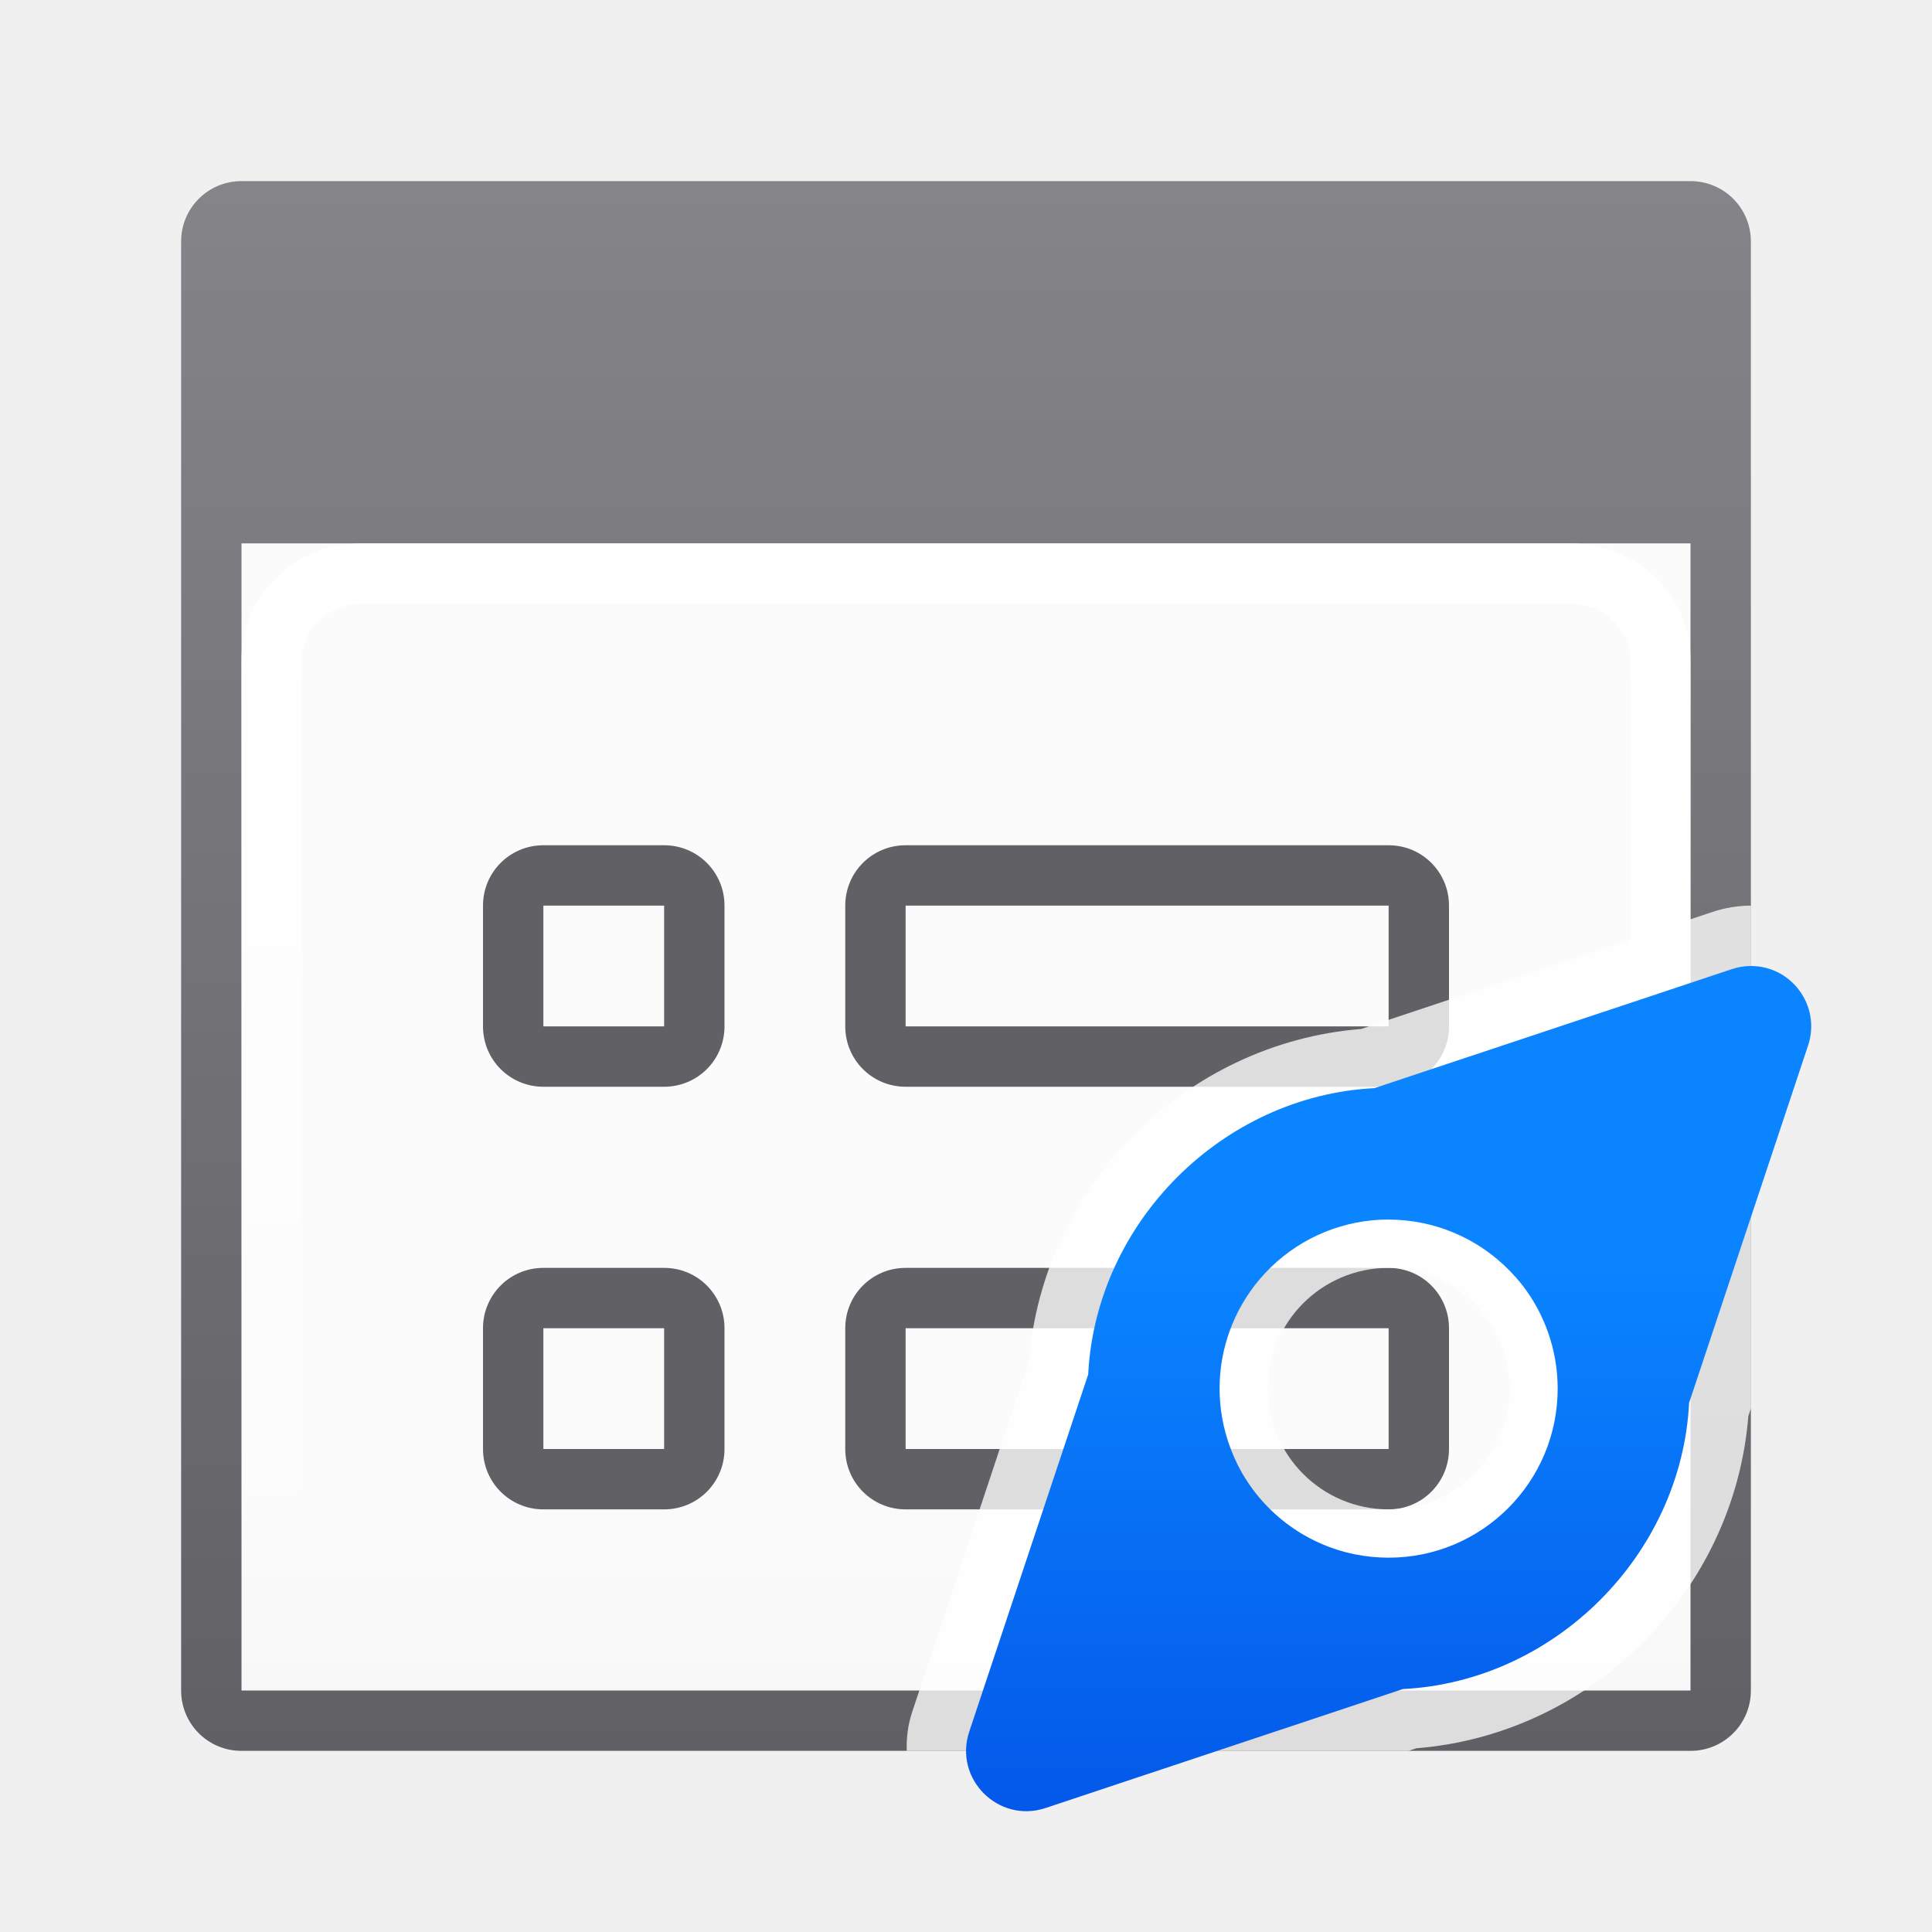
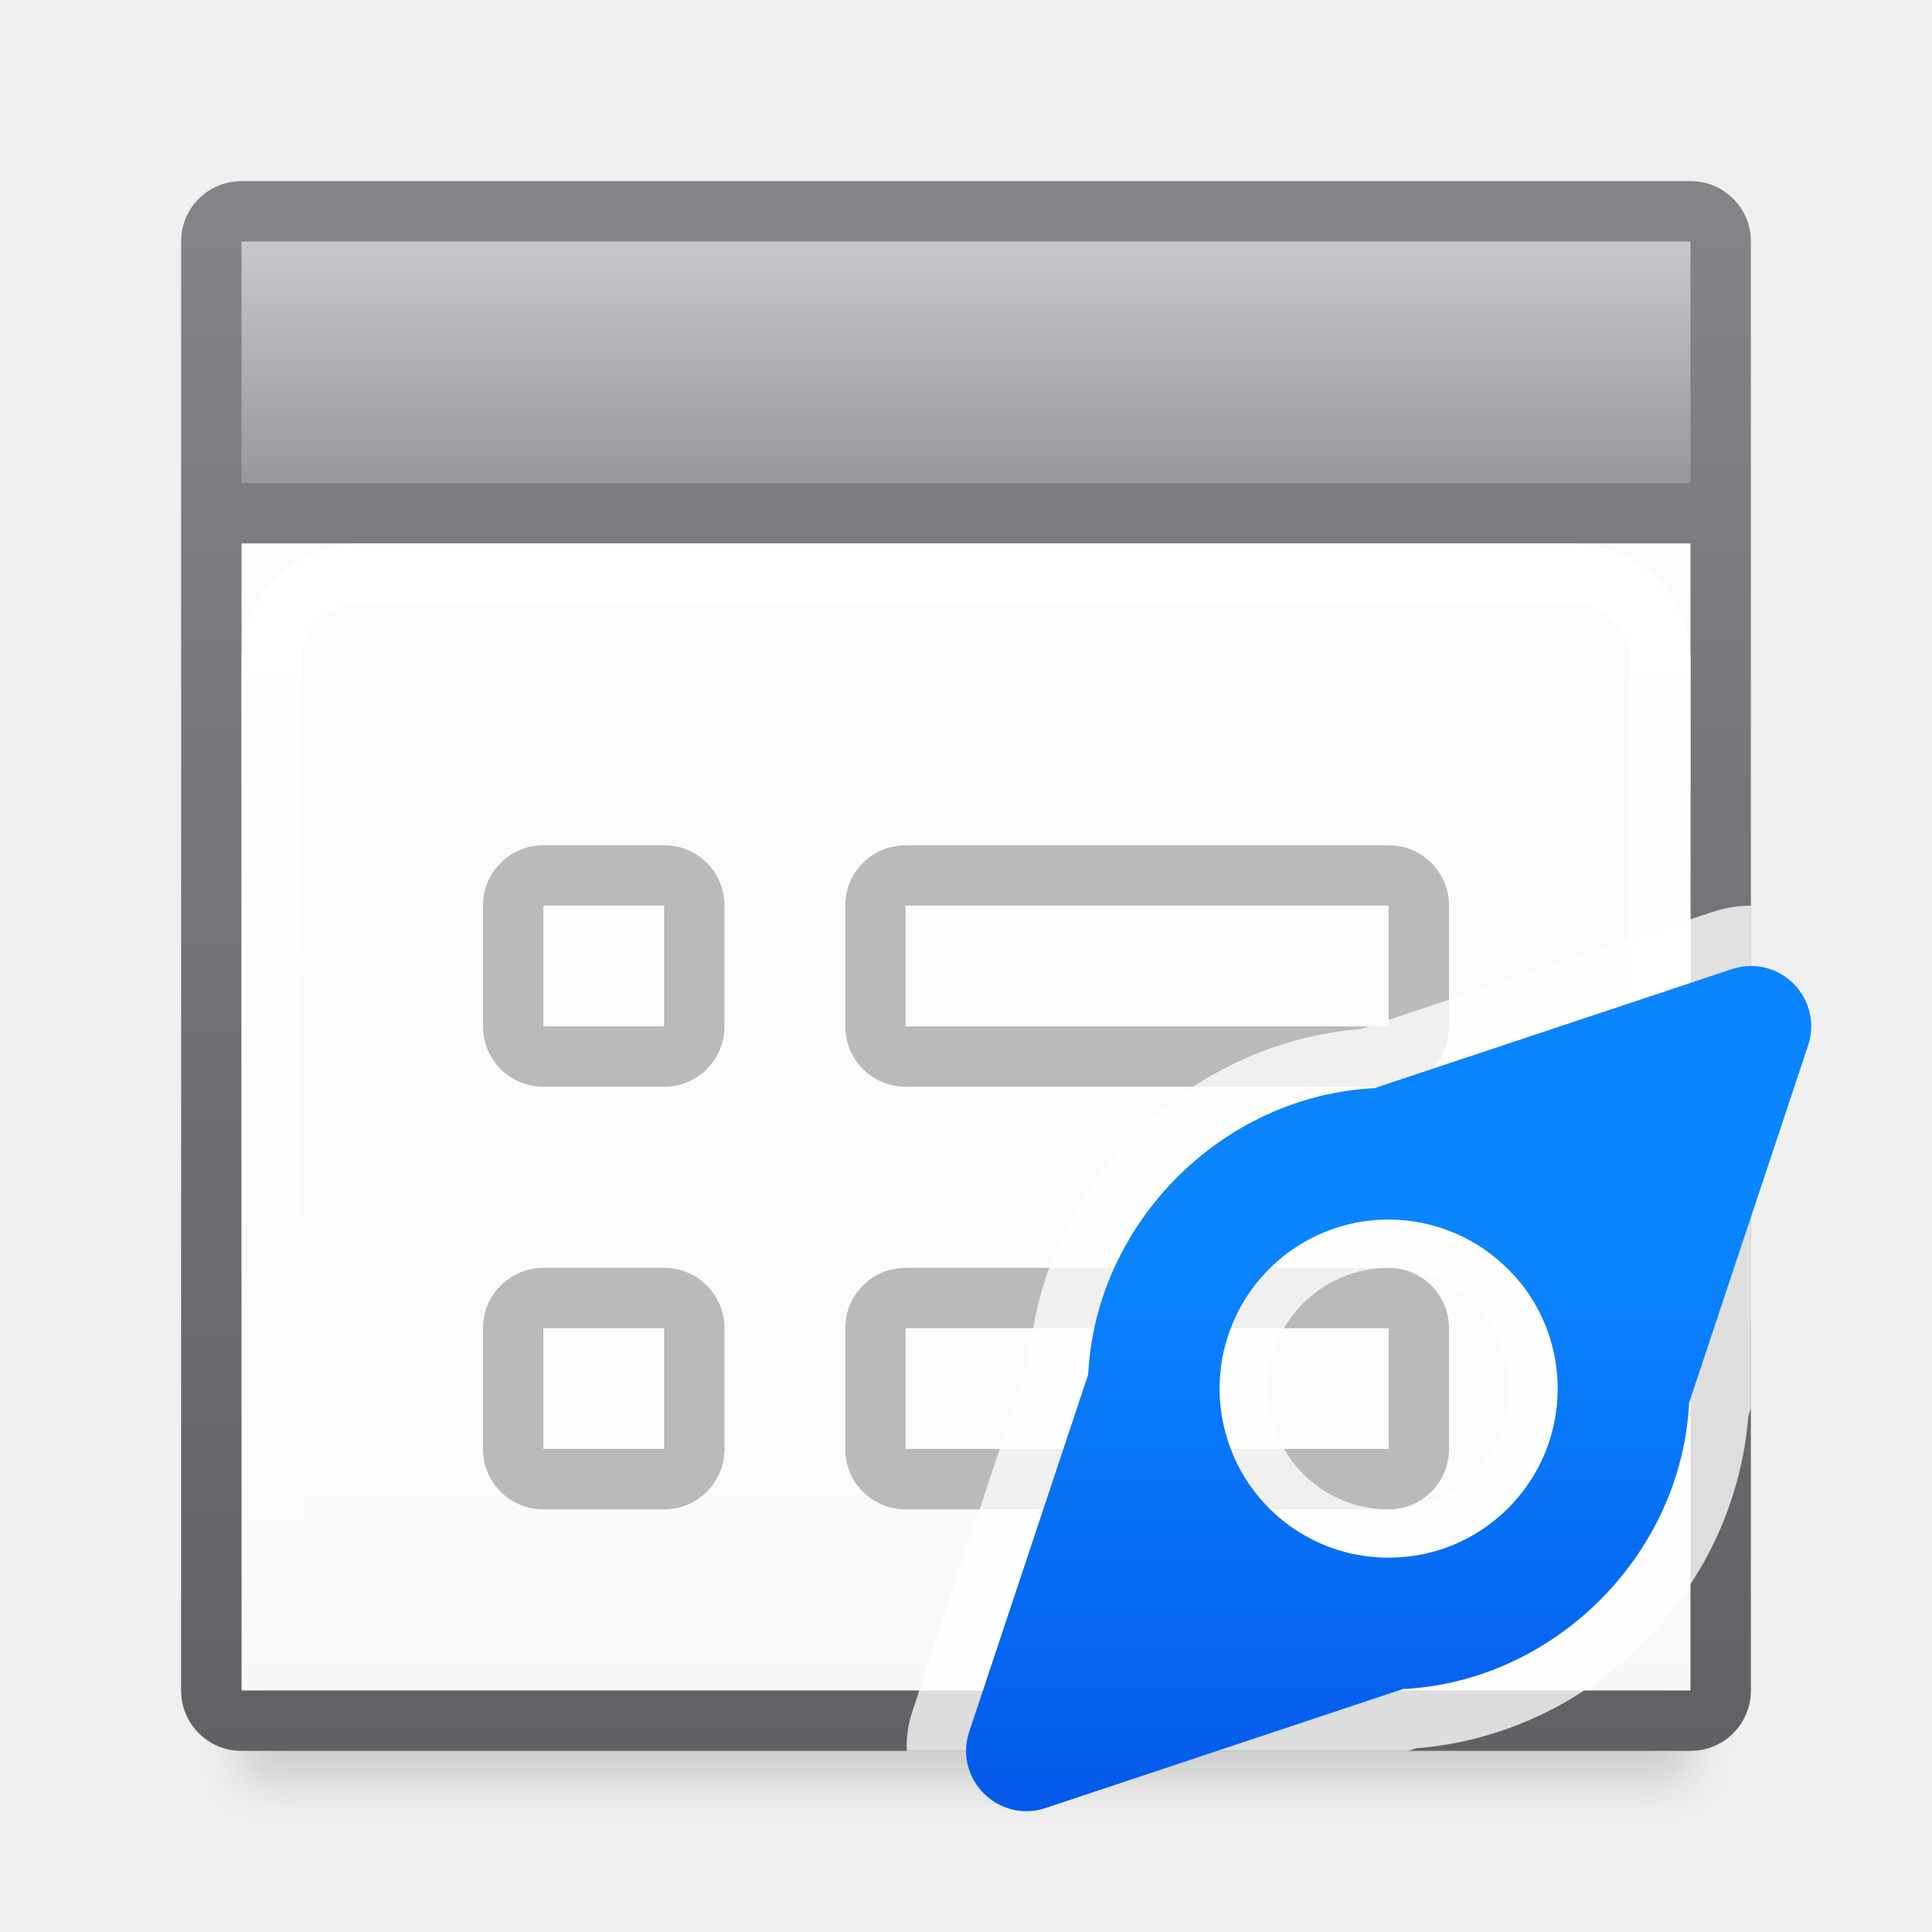
<svg xmlns="http://www.w3.org/2000/svg" viewBox="0 0 32 32">
-   <linearGradient id="a" gradientUnits="userSpaceOnUse" x1="54" x2="54" y1="35" y2="21">
-     <stop offset="0" stop-color="#0040dd" />
-     <stop offset="1" stop-color="#0a84ff" />
-   </linearGradient>
+   <filter id="a" color-interpolation-filters="sRGB" height="1.095" width="1.097" x="-.049" y="-.047">
+     <feGaussianBlur stdDeviation=".366" />
+   </filter>
  <linearGradient id="b" gradientUnits="userSpaceOnUse" x1="70" x2="70" y1="42" y2="24">
    <stop offset="0" stop-color="#e9e9e9" />
    <stop offset=".286" stop-color="#f2f2f2" />
    <stop offset="1" stop-color="#fbfbfb" />
  </linearGradient>
  <linearGradient id="c" gradientUnits="userSpaceOnUse" x1="16" x2="16" y1="3" y2="29">
    <stop offset="0" stop-color="#848489" />
    <stop offset="1" stop-color="#616165" />
  </linearGradient>
  <linearGradient id="d" gradientUnits="userSpaceOnUse" x1="11" x2="11" y1="9" y2="27">
    <stop offset="0" stop-color="#fff" />
    <stop offset="1" stop-color="#fff" stop-opacity="0" />
  </linearGradient>
+   <linearGradient id="e" gradientUnits="userSpaceOnUse" x1="14" x2="14" y1="4" y2="8">
+     <stop offset="0" stop-color="#c8c8cb" />
+     <stop offset="1" stop-color="#98989d" />
+   </linearGradient>
+   <linearGradient id="f" gradientUnits="userSpaceOnUse" x1="54" x2="54" y1="35" y2="21">
+     <stop offset="0" stop-color="#0040dd" />
+     <stop offset="1" stop-color="#0a84ff" />
+   </linearGradient>
+   <path d="m4 8.5h24v21h-24z" filter="url(#a)" opacity=".15" stroke-width="1.015" />
  <path d="m4 9h24v19h-24z" fill="url(#b)" />
  <path d="m4 3c-.554 0-1 .446-1 1v24c0 .554.446 1 1 1h24c.554 0 1-.446 1-1v-24c0-.554-.446-1-1-1zm0 6h24v19h-24z" fill="url(#c)" />
-   <g fill="#616165">
+   <g fill="#bababa">
    <path d="m15 14c-.554 0-1 .446-1 1v2c0 .554.446 1 1 1h8c.554 0 1-.446 1-1v-2c0-.554-.446-1-1-1zm0 1h8v2h-8z" />
    <path d="m9 14c-.554 0-1 .446-1 1v2c0 .554.446 1 1 1h2c.554 0 1-.446 1-1v-2c0-.554-.446-1-1-1zm0 1h2v2h-2z" />
    <path d="m15 21c-.554 0-1 .446-1 1v2c0 .554.446 1 1 1h8c.554 0 1-.446 1-1v-2c0-.554-.446-1-1-1zm0 1h8v2h-8z" />
    <path d="m9 21c-.554 0-1 .446-1 1v2c0 .554.446 1 1 1h2c.554 0 1-.446 1-1v-2c0-.554-.446-1-1-1zm0 1h2v2h-2z" />
  </g>
  <rect fill="none" height="18" rx="1.5" ry="1.414" stroke="url(#d)" width="23" x="4.5" y="9.5" />
+   <path d="m4 4h24v4h-24z" fill="url(#e)" />
  <path d="m28.98 15c-.2.003-.408.035-.613.104l-5.822 1.939c-2.907.232-5.27 2.593-5.502 5.5l-1.939 5.826v.002c-.07.212-.091.422-.086.629h8.311l.129-.043c2.907-.232 5.268-2.595 5.5-5.502l.043-.129v-8.324c-.005-0-.01-.002-.016-.002-.001-0-.003-0-.004 0zm-5.98 6a2 2 0 0 1 2 2 2 2 0 0 1 -2 2 2 2 0 0 1 -2-2 2 2 0 0 1 2-2z" fill="#fff" fill-opacity=".784" />
-   <path d="m28.991 16c-.104.001-.207.019-.306.052l-5.92 1.971c-2.517.127-4.614 2.225-4.741 4.741l-1.971 5.92c-.258.78.483 1.521 1.263 1.263l5.92-1.971c2.517-.127 4.614-2.225 4.741-4.741l1.971-5.92c.216-.651-.272-1.321-.957-1.315zm-5.991 4.2a2.8 2.8 0 0 1 2.007.85 2.8 2.8 0 0 1 .186.208 2.8 2.8 0 0 1 .607 1.742 2.8 2.8 0 0 1 -2.8 2.8 2.8 2.8 0 0 1 -.555-.055 2.8 2.8 0 0 1 -.003 0 2.8 2.8 0 0 1 -1.939-1.477 2.8 2.8 0 0 1 -.112-.254 2.8 2.8 0 0 1 -.15-.539 2.8 2.8 0 0 1 -.041-.476 2.8 2.8 0 0 1 .659-1.805 2.8 2.8 0 0 1 .191-.205 2.8 2.8 0 0 1 1.95-.79z" fill="url(#a)" />
+   <path d="m28.991 16c-.104.001-.207.019-.306.052l-5.92 1.971c-2.517.127-4.614 2.225-4.741 4.741l-1.971 5.92c-.258.78.483 1.521 1.263 1.263l5.92-1.971c2.517-.127 4.614-2.225 4.741-4.741l1.971-5.92c.216-.651-.272-1.321-.957-1.315zm-5.991 4.2a2.8 2.8 0 0 1 2.007.85 2.8 2.8 0 0 1 .186.208 2.8 2.8 0 0 1 .607 1.742 2.8 2.8 0 0 1 -2.8 2.8 2.8 2.8 0 0 1 -.555-.055 2.8 2.8 0 0 1 -.003 0 2.8 2.8 0 0 1 -1.939-1.477 2.8 2.8 0 0 1 -.112-.254 2.8 2.8 0 0 1 -.15-.539 2.8 2.8 0 0 1 -.041-.476 2.8 2.8 0 0 1 .659-1.805 2.8 2.8 0 0 1 .191-.205 2.8 2.8 0 0 1 1.95-.79z" fill="url(#f)" />
</svg>
